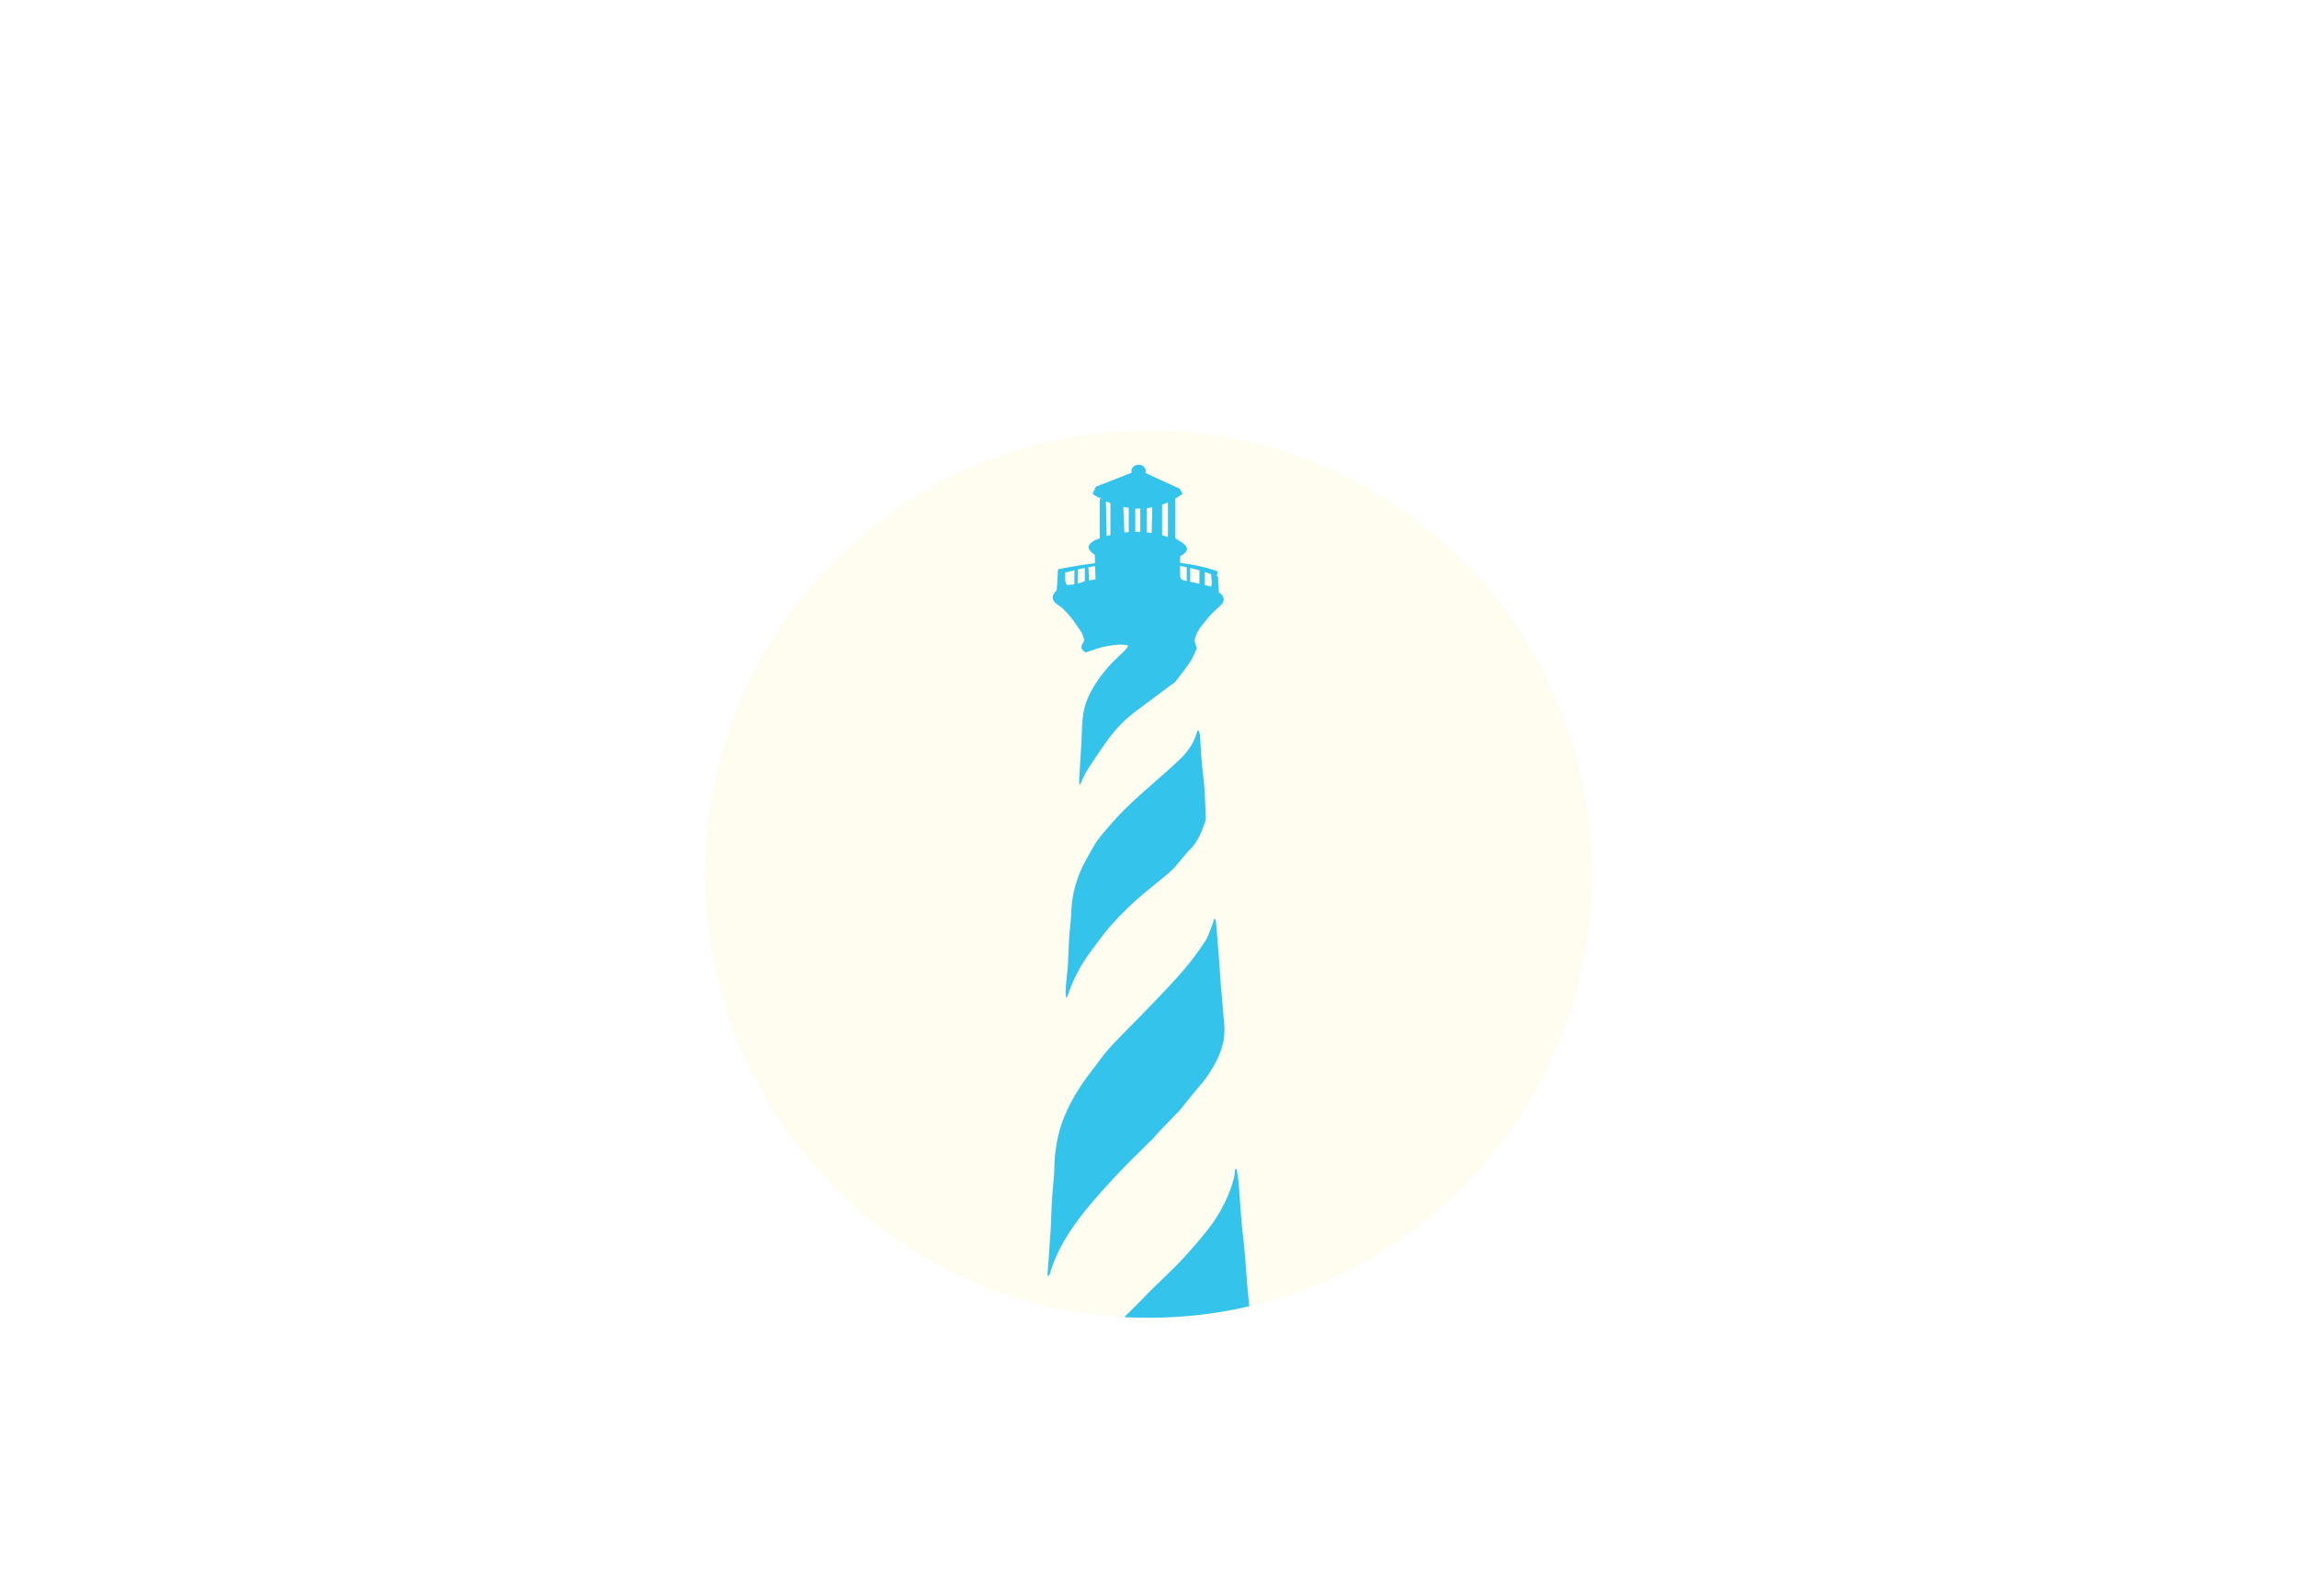
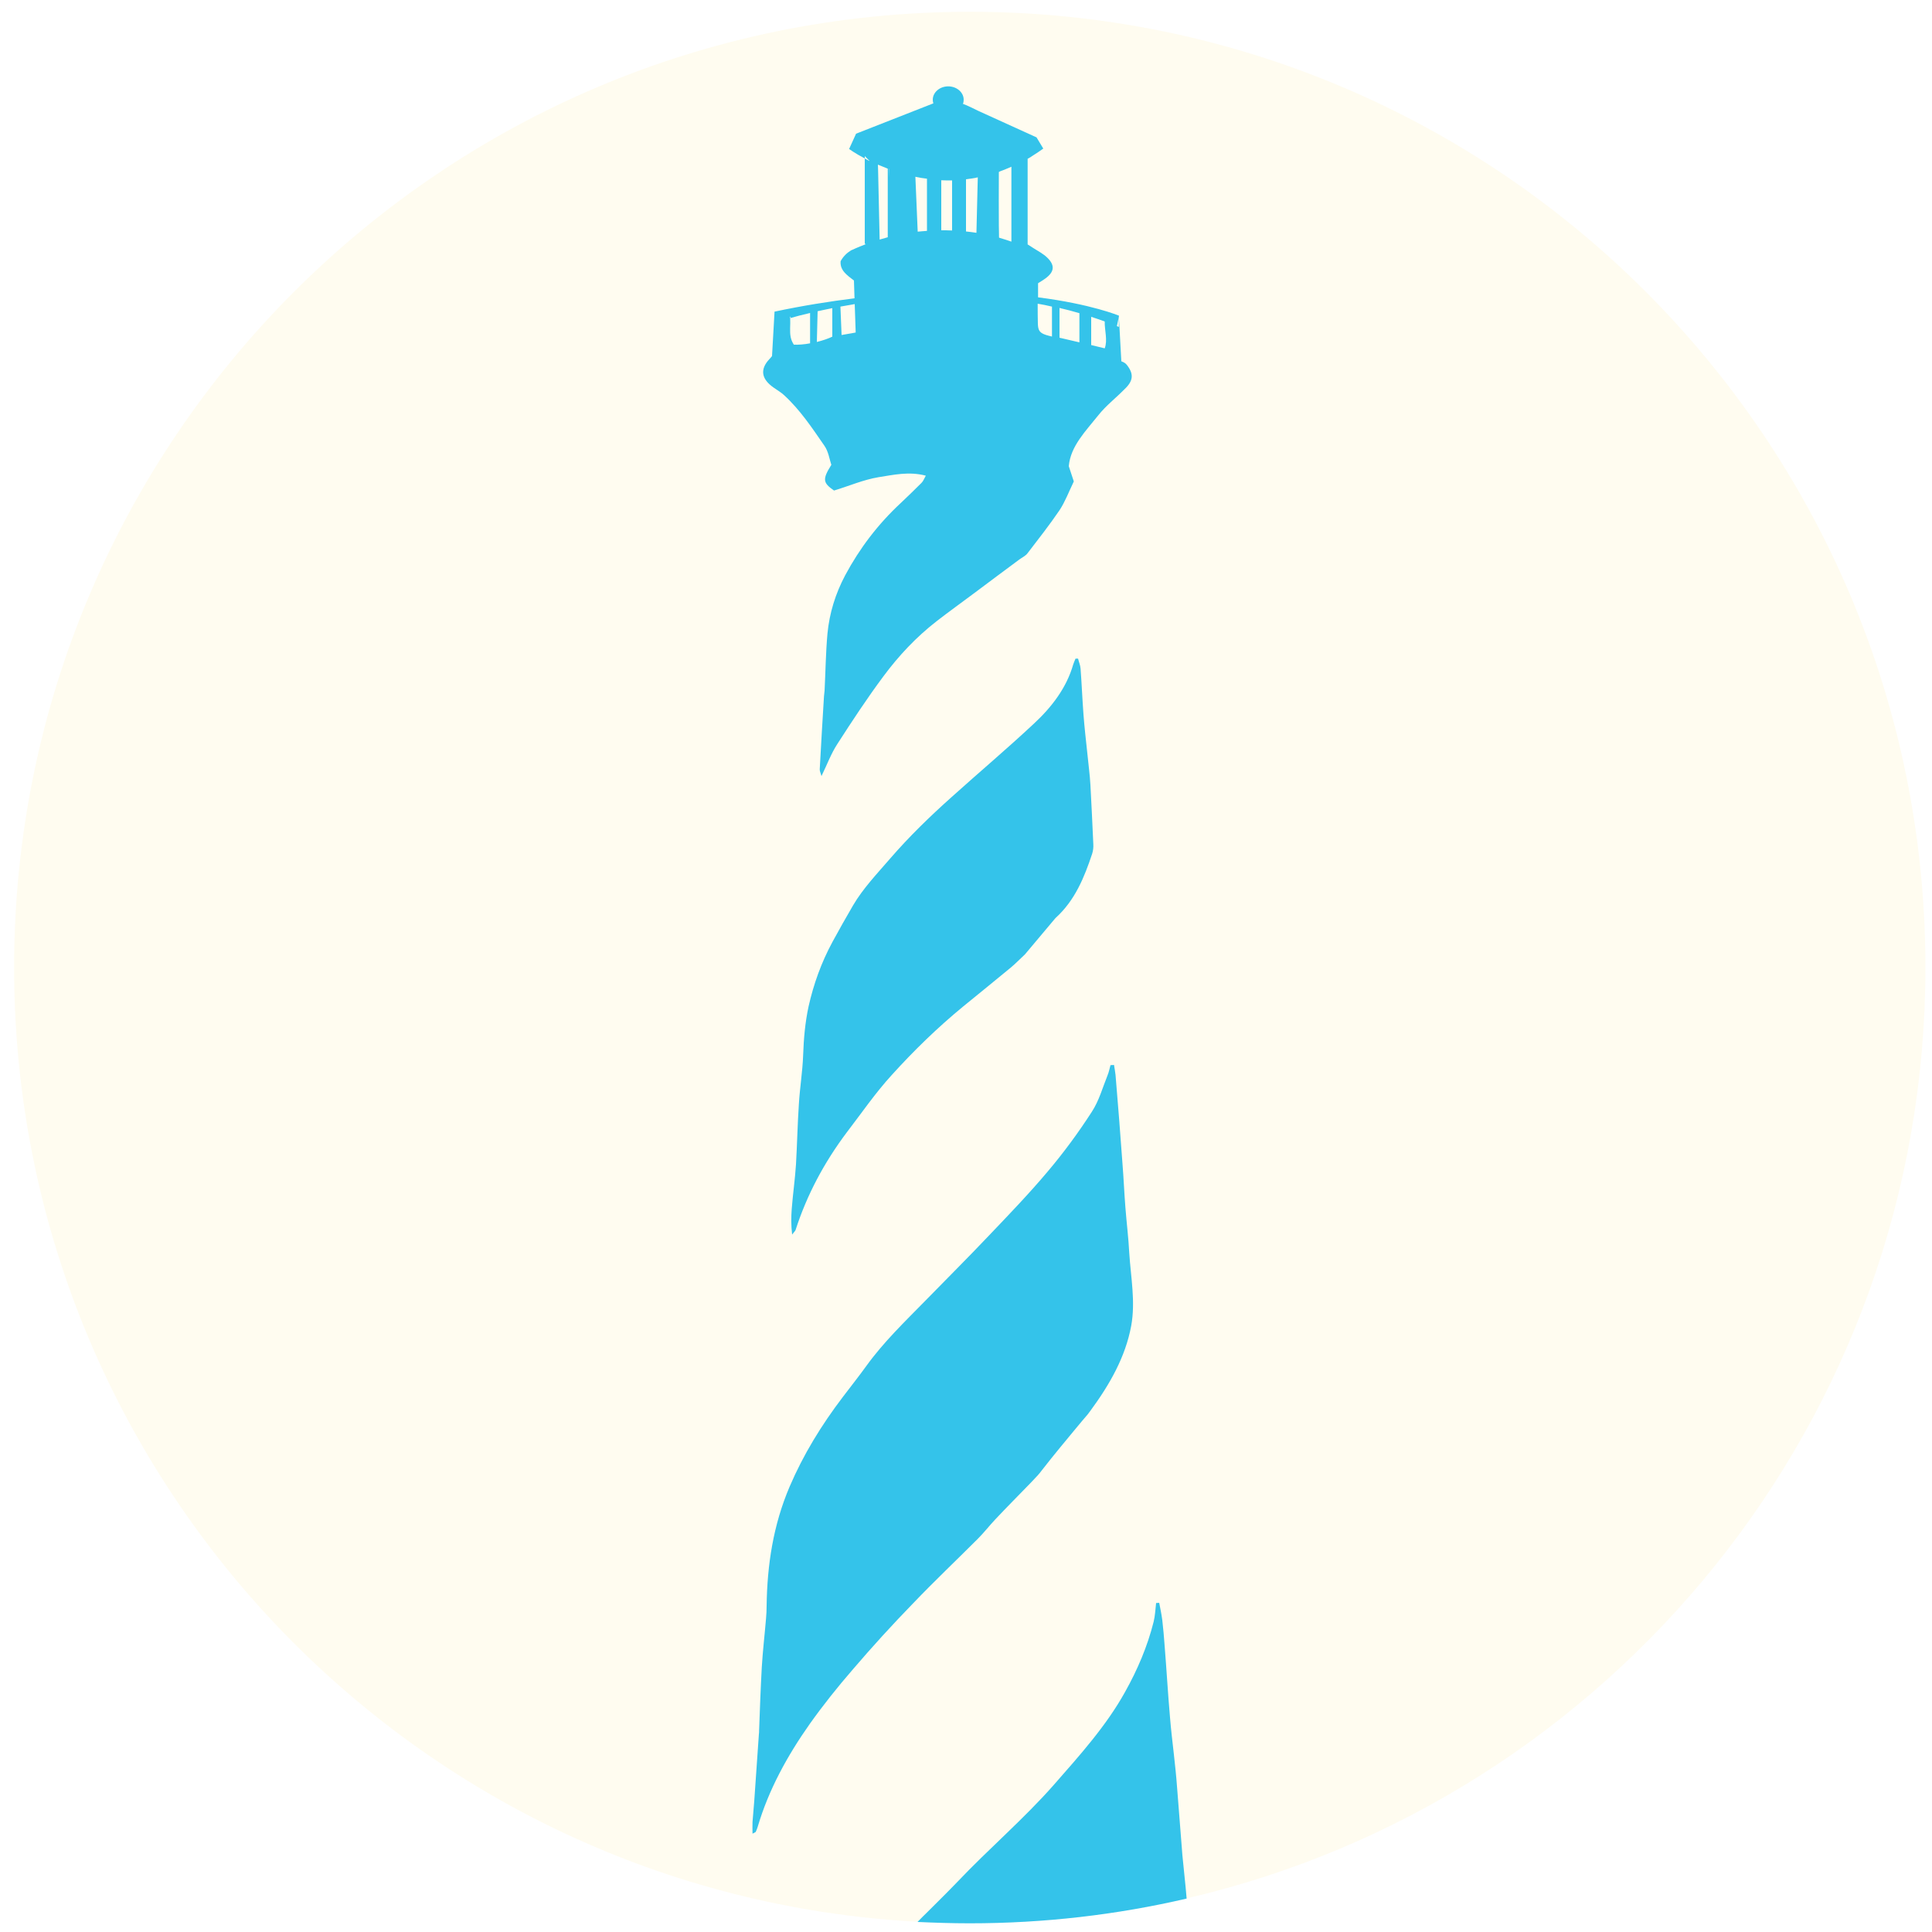
- <svg xmlns="http://www.w3.org/2000/svg" version="1.1" id="lh_xA0_Image_1_" x="0px" y="0px" viewBox="0 0 4000 2779" style="enable-background:new 0 0 4000 2779;" xml:space="preserve">
+ <svg xmlns="http://www.w3.org/2000/svg" version="1.1" id="lh_xA0_Image_1_" x="0px" y="0px" viewBox="0 0 1000 1000" style="enable-background:new 0 0 1000 1000;" xml:space="preserve">
  <style type="text/css">
	.st0{fill:#FFFCF0;}
	.st1{fill:#34C3EA;}
</style>
-   <path class="st0" d="M2772.7,1522c0,366.4-255,673.2-597.2,752.7c-56.4,13.1-115.1,20-175.4,20c-14.2,0-28.3-0.4-42.2-1.1  c-407.1-21.9-730.4-359-730.4-771.5c0-426.7,345.9-772.7,772.7-772.7S2772.7,1095.3,2772.7,1522z" />
+   <path class="st0" d="M996.6,500.7c0,234.6-163.3,431-382.4,481.9c-36.1,8.4-73.7,12.8-112.3,12.8c-9.1,0-18.1-0.3-27-0.7  C214.3,980.7,7.3,764.9,7.3,500.8C7.3,227.6,228.8,6.1,502.1,6.1S996.6,227.6,996.6,500.7z" />
  <g>
    <g>
-       <path class="st1" d="M2116.6,1600.8c0.4,2.7,1,5.4,1.3,8.1c2,24,3.9,47.9,5.7,71.9c0.9,11.7,1.4,23.4,2.4,35.1    c1,12.3,2.5,24.5,3.2,36.8c1.2,19.7,5.2,39.4,1.5,59.1c-4.7,25.1-17.3,47.4-33,68.6c-4.4,6,0,0-13.9,16.8    c-34.4,41.4-21.8,28.2-34.4,41.4c-9.5,9.9-19.3,19.7-28.8,29.7c-4.9,5.1-9.1,10.6-14.1,15.6c-17.3,17.4-35.3,34.3-52.2,52    c-16.8,17.4-33.1,35.2-48.7,53.4c-12.3,14.2-24.1,28.9-34.8,44.1c-18.4,26.1-33.4,53.5-42.1,83.3c-0.4,1.4-0.9,2.8-1.5,4.1    c-0.2,0.4-1,0.6-2.7,1.5c0-3.5-0.2-6.5,0-9.4c0.4-5.7,1-11.4,1.4-17.1c1.3-18,2.5-36,3.7-54c0.1-0.9,0.2-1.7,0.2-2.6    c0.7-17.2,1.2-34.3,2.2-51.5c0.8-13.1,2.3-26.2,3.4-39.4c0.3-3.4,0.5-6.9,0.5-10.3c0.4-32.9,5.3-65.2,18.6-96.2    c11-25.6,25.6-49.7,43.1-72.6c6.4-8.4,12.9-16.7,19.1-25.2c13.8-19,31.1-35.7,47.8-52.8c16.9-17.3,34.1-34.4,50.7-52    c16.2-17.1,32.6-34.1,47.6-51.9c13.1-15.5,25.1-31.8,36-48.5c5.9-9.1,8.7-19.7,12.8-29.7c1.1-2.6,1.5-5.4,2.3-8.2    C2114.7,1600.9,2115.7,1600.9,2116.6,1600.8z" />
-       <path class="st1" d="M2044.6,1511.4c-4.4,4.1-7.7,7.5-11.4,10.6c-12.7,10.5-25.6,20.9-38.4,31.4c-21,17.2-40.2,35.9-58,55.6    c-13.3,14.6-24.4,30.7-36.2,46.3c-18.4,24.5-32.3,50.7-41.4,78.8c-0.2,0.7-1,1.4-2.8,3.7c-1-8-0.8-14.4-0.3-20.7    c1-12,2.7-23.9,3.5-35.9c1-16.3,1.3-32.6,2.3-48.9c0.8-13.1,2.9-26.2,3.4-39.3c0.5-13.2,1.5-26.3,4.4-39.3    c4.1-18.1,10.3-35.6,19.3-52.3c5.3-9.9,10.9-19.7,16.5-29.4c8.1-13.9,19.6-25.8,30.3-38.3c15.1-17.5,31.9-33.7,49.4-49.4    c22.1-19.8,44.9-39.1,66.6-59.3c14.8-13.7,26.6-29.4,31.8-48c0.4-1.6,1.2-3.1,1.9-4.7c0.7,0,1.4,0,2.1,0c0.7,2.7,1.8,5.5,2,8.2    c0.9,12.3,1.4,24.6,2.3,36.8c0.8,10.6,2,21.1,3.1,31.6c0.8,8.5,2,17.1,2.5,25.6c1,16,1.6,32,2.3,48c0.1,2.5-0.1,5.2-0.9,7.7    c-6.3,18.8-13.7,37.7-29.6,52L2044.6,1511.4z" />
-       <path class="st1" d="M2175.4,2274.7c-56.4,13.1-115.1,20-175.4,20c-14.2,0-28.3-0.4-42.2-1.1c3.2-3.3,6.3-6.2,7.1-7    c8.4-8.5,17.1-16.8,25.3-25.4c25.2-26.6,53.6-50.8,77.8-78.3c21.1-24,42.5-47.8,57.7-75.1c10.1-18.1,18.1-36.9,23.1-56.7    c1.2-5,1.4-10.2,2.1-15.3c1.5,0,1.1,0,2.5-0.1c0.9,4.7,1.9,9.4,2.5,14.1c0.8,6.8,1.4,13.7,1.9,20.5c1.5,19.4,2.7,38.8,4.3,58.2    c0.8,10,2.1,19.9,3.2,29.9c0.9,8.5,1.8,17.1,2.5,25.6c1.5,18.6,2.8,37.1,4.3,55.7C2173,2251.5,2174.5,2263.1,2175.4,2274.7z" />
+       <path class="st1" d="M576.6,551.2c0.3,1.7,0.6,3.5,0.8,5.2c1.3,15.4,2.5,30.7,3.6,46c0.6,7.5,0.9,15,1.5,22.5    c0.6,7.9,1.6,15.7,2,23.6c0.8,12.6,3.3,25.2,1,37.8c-3,16.1-11.1,30.3-21.1,43.9c-2.8,3.8,0,0-8.9,10.8c-22,26.5-14,18.1-22,26.5    c-6.1,6.3-12.4,12.6-18.4,19c-3.1,3.3-5.8,6.8-9,10c-11.1,11.1-22.6,22-33.4,33.3c-10.8,11.1-21.2,22.5-31.2,34.2    c-7.9,9.1-15.4,18.5-22.3,28.2c-11.8,16.7-21.4,34.3-27,53.3c-0.3,0.9-0.6,1.8-1,2.6c-0.1,0.3-0.6,0.4-1.7,1c0-2.2-0.1-4.2,0-6    c0.3-3.6,0.6-7.3,0.9-10.9c0.8-11.5,1.6-23,2.4-34.6c0.1-0.6,0.1-1.1,0.1-1.7c0.4-11,0.8-22,1.4-33c0.5-8.4,1.5-16.8,2.2-25.2    c0.2-2.2,0.3-4.4,0.3-6.6c0.3-21.1,3.4-41.7,11.9-61.6c7-16.4,16.4-31.8,27.6-46.5c4.1-5.4,8.3-10.7,12.2-16.1    c8.8-12.2,19.9-22.9,30.6-33.8c10.8-11.1,21.8-22,32.5-33.3c10.4-10.9,20.9-21.8,30.5-33.2c8.4-9.9,16.1-20.4,23-31.1    c3.8-5.8,5.6-12.6,8.2-19c0.7-1.7,1-3.5,1.5-5.2C575.4,551.3,576,551.3,576.6,551.2z" />
+       <path class="st1" d="M530.5,494c-2.8,2.6-4.9,4.8-7.3,6.8c-8.1,6.7-16.4,13.4-24.6,20.1c-13.4,11-25.7,23-37.1,35.6    c-8.5,9.3-15.6,19.7-23.2,29.6c-11.8,15.7-20.7,32.5-26.5,50.5c-0.1,0.4-0.6,0.9-1.8,2.4c-0.6-5.1-0.5-9.2-0.2-13.3    c0.6-7.7,1.7-15.3,2.2-23c0.6-10.4,0.8-20.9,1.5-31.3c0.5-8.4,1.9-16.8,2.2-25.2c0.3-8.5,1-16.8,2.8-25.2    c2.6-11.6,6.6-22.8,12.4-33.5c3.4-6.3,7-12.6,10.6-18.8c5.2-8.9,12.5-16.5,19.4-24.5c9.7-11.2,20.4-21.6,31.6-31.6    c14.1-12.7,28.7-25,42.6-38c9.5-8.8,17-18.8,20.4-30.7c0.3-1,0.8-2,1.2-3c0.4,0,0.9,0,1.3,0c0.4,1.7,1.2,3.5,1.3,5.2    c0.6,7.9,0.9,15.7,1.5,23.6c0.5,6.8,1.3,13.5,2,20.2c0.5,5.4,1.3,10.9,1.6,16.4c0.6,10.2,1,20.5,1.5,30.7c0.1,1.6-0.1,3.3-0.6,4.9    c-4,12-8.8,24.1-19,33.3L530.5,494z" />
+       <path class="st1" d="M614.2,982.7c-36.1,8.4-73.7,12.8-112.3,12.8c-9.1,0-18.1-0.3-27-0.7c2-2.1,4-4,4.5-4.5    c5.4-5.4,10.9-10.8,16.2-16.3c16.1-17,34.3-32.5,49.8-50.1c13.5-15.4,27.2-30.6,36.9-48.1c6.5-11.6,11.6-23.6,14.8-36.3    c0.8-3.2,0.9-6.5,1.3-9.8c1,0,0.7,0,1.6-0.1c0.6,3,1.2,6,1.6,9c0.5,4.4,0.9,8.8,1.2,13.1c1,12.4,1.7,24.8,2.8,37.3    c0.5,6.4,1.3,12.7,2,19.1c0.6,5.4,1.2,10.9,1.6,16.4c1,11.9,1.8,23.8,2.8,35.7C612.7,967.8,613.6,975.2,614.2,982.7z" />
    </g>
-     <path class="st1" d="M2126.9,1034.7c-1.2-1.5-2.8-2.2-4.4-2.8l-2-36.9v9.1c-0.5-0.2-1.1-0.4-1.6-0.7l0.4-2.2l1.2-6.2   c0,0-22.3-9.3-65.4-14.9c0-3.8,0-7.6,0-11.4c2.6-1.7,4.3-2.6,5.8-3.7c7.4-5.3,8.2-10.6,1.7-16.9c-3.2-3.1-7.6-5.4-11.5-8   c-1.4-0.9-2.8-1.8-4.4-2.8v-69.1c1.4-0.8,2.8-1.6,4.1-2.5c2.9-1.8,5.8-3.7,8.6-5.8l-5.4-9.1l-46.7-21.3c-4.5-2.2-8.8-4.3-12.9-6   c0,0,0,0.1,0,0.1l-1.6-0.7c0.5,0.2,1.1,0.4,1.7,0.7c0.4-1.1,0.7-2.3,0.7-3.5c0-5.9-5.6-10.8-12.5-10.8c-6.9,0-12.5,4.8-12.5,10.8   c0,1,0.2,2.1,0.5,3l-62.5,24.5l-5.6,12.3c0,0,4.5,3.4,12.6,7.7v-1.9c0.3,0.3,0.7,0.7,1,1c0.9,0.9,1.9,1.9,2.8,2.8c0,0,0,0,0,0.1   c-1.4-0.7-2.6-1.4-3.8-2v68.9l0.3,0.2l0.5,0.3c-7,2.6-11.1,4.7-11.6,4.9c0,0-0.1,0-0.1,0c-3.7,2.4-6.6,5.2-8.6,8.9   c-0.6,7.5,5.2,11.2,10.8,15.6c0.2,4.7,0.3,9.5,0.5,14.3c-20.2,2.5-41.8,6-64.6,10.7l-2.1,36c-0.6,0.8-1.2,1.6-2,2.4   c-7.9,8.4-6.6,16.2,3.3,23.1c2.8,2,5.9,3.8,8.4,6.1c13.3,12.2,22.8,26.7,32.6,41c3.3,4.7,4.1,10.8,5.7,15.4   c-7.3,11.7-6.8,14.5,2.2,20.8c12.3-3.8,23.8-8.8,36-10.8c12-1.9,24.5-4.8,38.2-1.2c-1.4,2.5-2.1,4.4-3.4,5.8   c-5.4,5.5-10.9,10.8-16.5,16.1c-18.7,17.4-33.6,37-45.2,58.5c-8,15-12.8,30.8-14.3,47.2c-1.4,15.4-1.6,30.9-2.3,46.3   c-0.1,1.4-0.3,2.9-0.4,4.3c-1.2,19.7-2.4,39.4-3.5,59.1c-0.1,1.4,0.7,2.8,1.4,5.7c4.7-9.7,7.8-18.3,12.8-26   c11.9-18.5,24.1-37,37.3-54.9c12.2-16.4,26.4-31.7,43.4-44.8c9.9-7.6,20.1-15,30.1-22.5c12.1-9,24.1-18,36.2-27   c2.3-1.7,5.1-3,6.7-5.1c8.8-11.4,17.8-22.9,25.7-34.7c4.6-6.9,7.4-14.6,11.6-23.2c-1.1-3.3-2.5-7.7-4-12.4   c1.4-16.3,13.8-28.5,24-41.4c5.9-7.5,14-13.8,21-20.7C2132.2,1047.9,2132.9,1042.3,2126.9,1034.7z M1871,1017.4   c-4.9,0.9-9.7,1.3-13.1,1.1c-1.3-1.9-2.1-3.8-2.5-5.8c-1.1-5-0.1-10.3-0.5-15.6c0-0.4-0.1-0.8-0.1-1.2l0.5,0.2v0.9   c4.3-1.2,9.6-2.6,15.7-4V1017.4z M1889.1,1012c-3.2,1.6-7.7,3.1-12.6,4.3l0.7-24.8c3.7-0.8,7.7-1.7,11.9-2.5V1012z M1896.4,1010.7   l-1-22.9c3.7-0.7,7.6-1.4,11.6-2c0.3,7.4,0.5,15,0.8,22.9C1904.2,1009.4,1900.3,1010,1896.4,1010.7z M1933.7,931.7   c-2.3,0.6-4.6,1.2-6.6,1.8l-1.2-56.2l-0.1-4.4c0.1,0.1,0.2,0.1,0.3,0.1c2.4,1,4.9,2.1,7.6,3.1V931.7z M1934.7,883.3   c0-0.5-0.2-4.3-0.1-6.8c0,0,0.1,0,0.1,0V883.3z M1934.7,874.4v-0.2l0.1,0C1934.7,874.2,1934.7,874.3,1934.7,874.4z M1965.5,926.5   c-2.6,0.2-5.1,0.4-7.5,0.7l-1.8-44.4c3,0.6,6.2,1.2,9.4,1.6V926.5z M1985.7,926.2c-3-0.1-5.9-0.2-8.7-0.1v-40.5   c2.9,0.2,5.8,0.2,8.7,0.2V926.2z M2005.5,928.1c-2.9-0.5-5.7-0.8-8.5-1.1v-42.1c3.2-0.4,6.4-0.8,9.6-1.5L2005.5,928.1z    M2033.9,935.2c-3.1-1.1-6.1-2-9.2-2.9c-0.3-0.1-0.6-0.2-0.9-0.3c0-4-0.1-8.2-0.1-9.8c0-9.4-0.1-30,0-43.3c0.3-0.1,0.7-0.2,1-0.4   c3-1.1,6.1-2.3,9.2-3.7V935.2z M2066.5,1011.9c-0.8-0.2-1.7-0.4-2.5-0.6c-1.6-0.4-2.9-0.8-3.9-1.2c-3.8-1.5-4.9-3.6-5-8.5   c-0.1-5.4-0.2-10.8-0.1-16.2c3.9,0.7,7.7,1.4,11.6,2.3V1011.9z M2088.7,1016.7l-16.1-3.7v-24c5.4,1.2,10.7,2.6,16.1,4.2V1016.7z    M2109.1,1021.5l-11-2.6v-22.8c3.7,1.2,7.4,2.4,11,3.8C2109,1007,2111.7,1014.9,2109.1,1021.5z" />
+     <path class="st1" d="M583.2,188.8c-0.8-1-1.8-1.4-2.8-1.8l-1.3-23.6v5.8c-0.3-0.1-0.7-0.3-1-0.4l0.3-1.4l0.8-4c0,0-14.3-6-41.9-9.5   c0-2.4,0-4.9,0-7.3c1.7-1.1,2.8-1.7,3.7-2.4c4.7-3.4,5.2-6.8,1.1-10.8c-2-2-4.9-3.5-7.4-5.1c-0.9-0.6-1.8-1.2-2.8-1.8V82.2   c0.9-0.5,1.8-1,2.6-1.6c1.9-1.2,3.7-2.4,5.5-3.7l-3.5-5.8l-29.9-13.6c-2.9-1.4-5.6-2.8-8.3-3.8v0.1l-1-0.4c0.3,0.1,0.7,0.3,1.1,0.4   c0.3-0.7,0.4-1.5,0.4-2.2c0-3.8-3.6-6.9-8-6.9c-4.4,0-8,3.1-8,6.9c0,0.6,0.1,1.3,0.3,1.9l-40,15.7l-3.6,7.9c0,0,2.9,2.2,8.1,4.9   v-1.2c0.2,0.2,0.4,0.4,0.6,0.6c0.6,0.6,1.2,1.2,1.8,1.8c0,0,0,0,0,0.1c-0.9-0.4-1.7-0.9-2.4-1.3v44.1l0.2,0.1l0.3,0.2   c-4.5,1.7-7.1,3-7.4,3.1h-0.1c-2.4,1.5-4.2,3.3-5.5,5.7c-0.4,4.8,3.3,7.2,6.9,10c0.1,3,0.2,6.1,0.3,9.2   c-12.9,1.6-26.8,3.8-41.4,6.9l-1.3,23c-0.4,0.5-0.8,1-1.3,1.5c-5.1,5.4-4.2,10.4,2.1,14.8c1.8,1.3,3.8,2.4,5.4,3.9   c8.5,7.8,14.6,17.1,20.9,26.2c2.1,3,2.6,6.9,3.6,9.9c-4.7,7.5-4.4,9.3,1.4,13.3c7.9-2.4,15.2-5.6,23-6.9c7.7-1.2,15.7-3.1,24.5-0.8   c-0.9,1.6-1.3,2.8-2.2,3.7c-3.5,3.5-7,6.9-10.6,10.3c-12,11.1-21.5,23.7-28.9,37.5c-5.1,9.6-8.2,19.7-9.2,30.2   c-0.9,9.9-1,19.8-1.5,29.6c-0.1,0.9-0.2,1.9-0.3,2.8c-0.8,12.6-1.5,25.2-2.2,37.8c-0.1,0.9,0.4,1.8,0.9,3.6c3-6.2,5-11.7,8.2-16.6   c7.6-11.8,15.4-23.7,23.9-35.1c7.8-10.5,16.9-20.3,27.8-28.7c6.3-4.9,12.9-9.6,19.3-14.4c7.7-5.8,15.4-11.5,23.2-17.3   c1.5-1.1,3.3-1.9,4.3-3.3c5.6-7.3,11.4-14.7,16.5-22.2c2.9-4.4,4.7-9.3,7.4-14.9c-0.7-2.1-1.6-4.9-2.6-7.9   c0.9-10.4,8.8-18.2,15.4-26.5c3.8-4.8,9-8.8,13.4-13.3C586.6,197.2,587,193.6,583.2,188.8z M419.3,177.7c-3.1,0.6-6.2,0.8-8.4,0.7   c-0.8-1.2-1.3-2.4-1.6-3.7c-0.7-3.2-0.1-6.6-0.3-10c0-0.3-0.1-0.5-0.1-0.8l0.3,0.1v0.6c2.8-0.8,6.1-1.7,10.1-2.6V177.7z    M430.9,174.2c-2,1-4.9,2-8.1,2.8l0.4-15.9c2.4-0.5,4.9-1.1,7.6-1.6V174.2z M435.6,173.4l-0.6-14.7c2.4-0.4,4.9-0.9,7.4-1.3   c0.2,4.7,0.3,9.6,0.5,14.7C440.6,172.6,438.1,172.9,435.6,173.4z M459.5,122.8c-1.5,0.4-2.9,0.8-4.2,1.2l-0.8-36l-0.1-2.8   c0.1,0.1,0.1,0.1,0.2,0.1c1.5,0.6,3.1,1.3,4.9,2L459.5,122.8L459.5,122.8z M460.1,91.8c0-0.3-0.1-2.8-0.1-4.4h0.1V91.8z    M460.1,86.1V86h0.1C460.1,86,460.1,86.1,460.1,86.1z M479.8,119.5c-1.7,0.1-3.3,0.3-4.8,0.4l-1.2-28.4c1.9,0.4,4,0.8,6,1   L479.8,119.5L479.8,119.5z M492.8,119.3c-1.9-0.1-3.8-0.1-5.6-0.1V93.3c1.9,0.1,3.7,0.1,5.6,0.1V119.3z M505.4,120.5   c-1.9-0.3-3.6-0.5-5.4-0.7v-27c2-0.3,4.1-0.5,6.1-1L505.4,120.5z M523.6,125.1c-2-0.7-3.9-1.3-5.9-1.9c-0.2-0.1-0.4-0.1-0.6-0.2   c0-2.6-0.1-5.2-0.1-6.3c0-6-0.1-19.2,0-27.7c0.2-0.1,0.4-0.1,0.6-0.3c1.9-0.7,3.9-1.5,5.9-2.4V125.1z M544.5,174.2   c-0.5-0.1-1.1-0.3-1.6-0.4c-1-0.3-1.9-0.5-2.5-0.8c-2.4-1-3.1-2.3-3.2-5.4c-0.1-3.5-0.1-6.9-0.1-10.4c2.5,0.4,4.9,0.9,7.4,1.5   L544.5,174.2L544.5,174.2z M558.7,177.2l-10.3-2.4v-15.4c3.5,0.8,6.9,1.7,10.3,2.7V177.2z M571.8,180.3l-7-1.7V164   c2.4,0.8,4.7,1.5,7,2.4C571.7,171,573.4,176.1,571.8,180.3z" />
  </g>
</svg>
